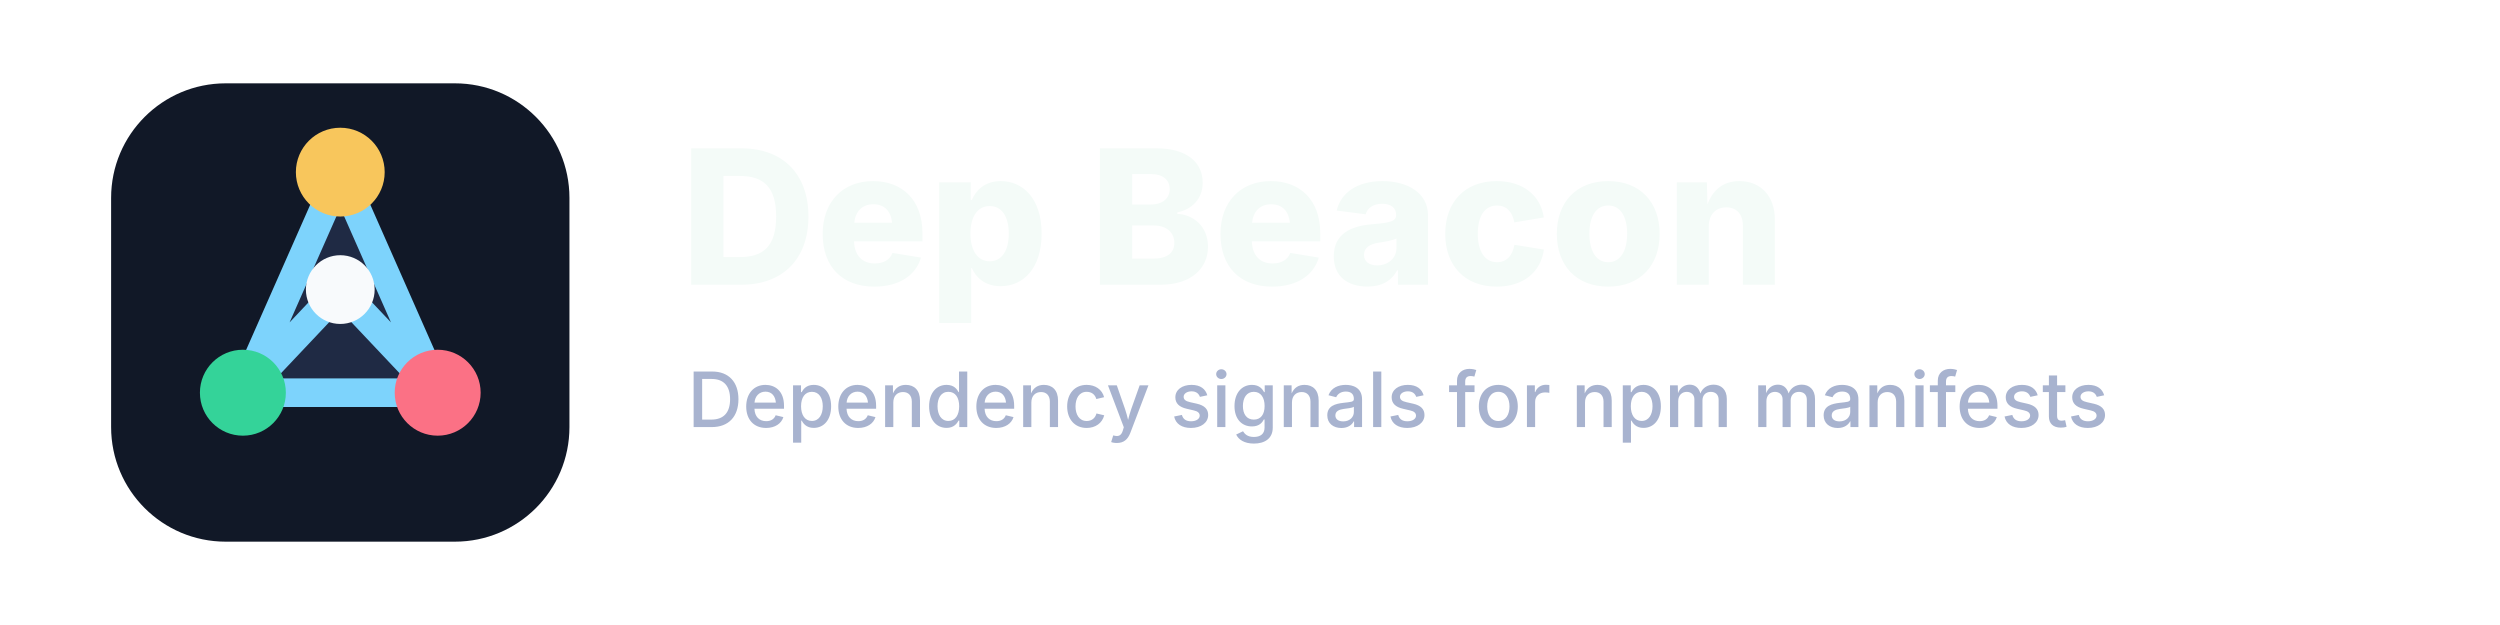
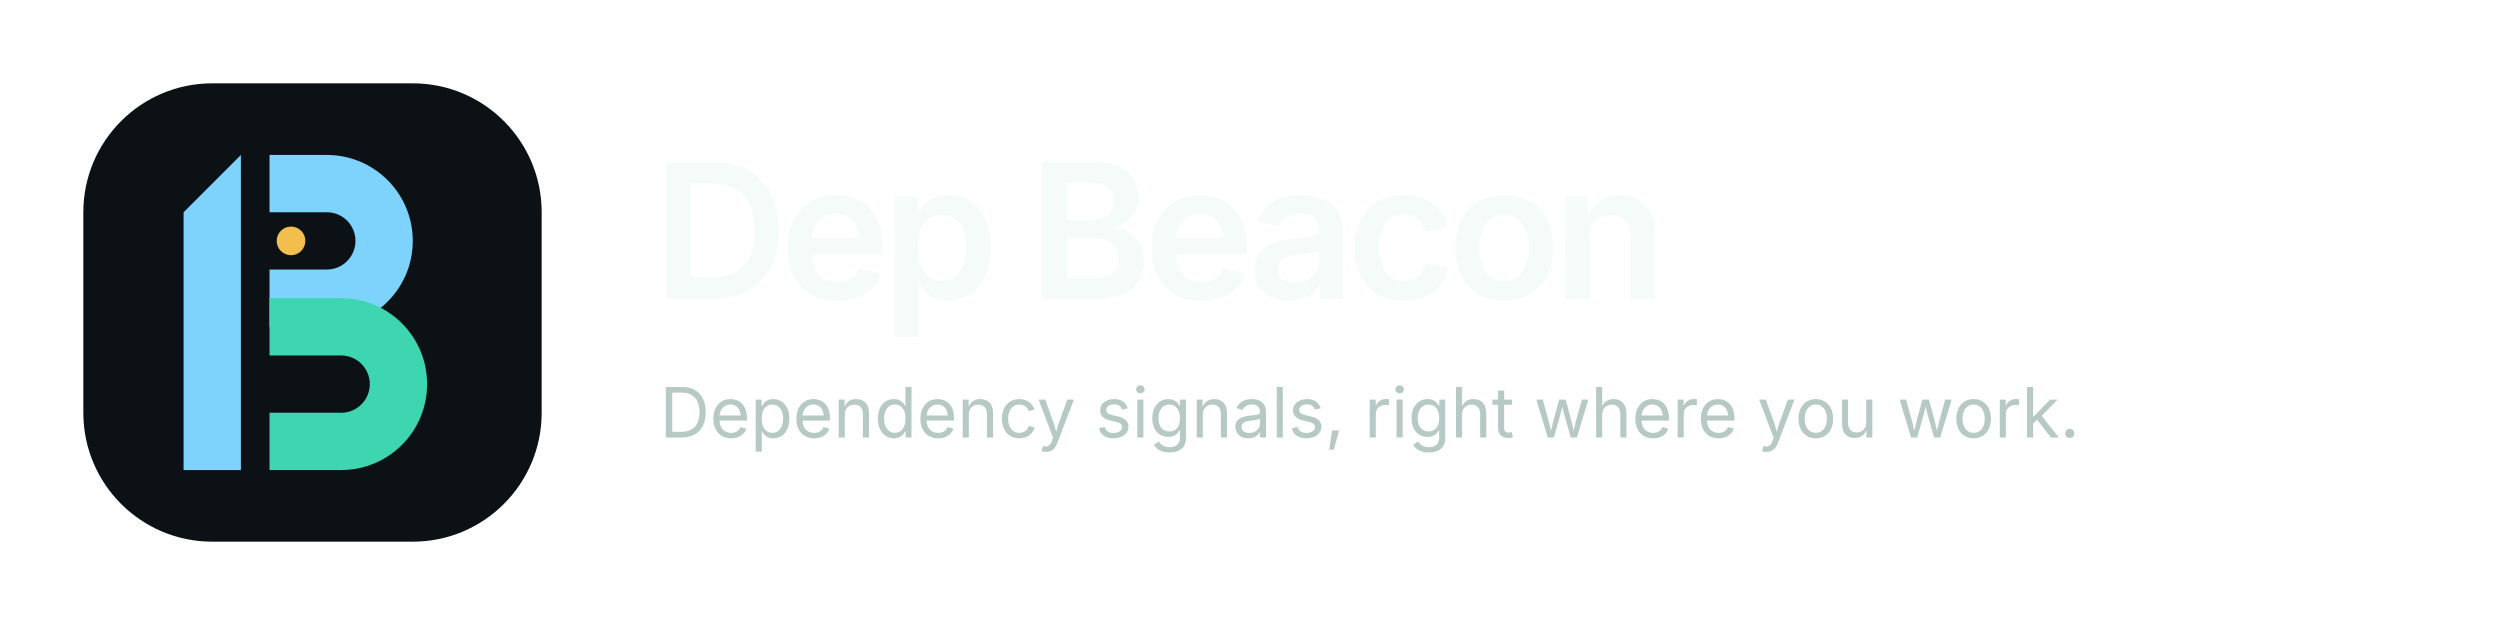
- <svg xmlns="http://www.w3.org/2000/svg" viewBox="0 0 720 180" role="img" aria-label="Dep Beacon logo">
-   <g transform="translate(32 24) scale(4.125)">
-     <rect width="32" height="32" rx="8" fill="#111827" />
-     <path d="M16 6.2 9.2 21.6h13.6L16 6.2Z" fill="#1f2a44" />
-     <path d="M16 6.2 9.2 21.6M16 6.2l6.8 15.4M9.2 21.6h13.6M16 14.4l-6.8 7.2M16 14.4l6.8 7.2" fill="none" stroke="#7dd3fc" stroke-linecap="round" stroke-linejoin="round" stroke-width="2" />
-     <circle cx="16" cy="6.2" r="3.1" fill="#f8c65c" />
-     <circle cx="16" cy="14.4" r="2.4" fill="#f8fafc" />
-     <circle cx="9.2" cy="21.6" r="3" fill="#34d399" />
-     <circle cx="22.8" cy="21.6" r="3" fill="#fb7185" />
+ <svg xmlns="http://www.w3.org/2000/svg" viewBox="0 0 720 180" role="img" aria-label="Dep Beacon">
+   <style>
+     @media (prefers-color-scheme: light) {
+       .brand-name { fill: #14232b; }
+       .tagline { fill: #394b54; }
+     }
+   </style>
+   <g transform="translate(24 24) scale(4.125)">
+     <rect width="32" height="32" rx="9" fill="#0b1115" />
+     <g data-beacon-symbol="true">
+       <path d="M7 9 11 5v22H7V9Z" fill="#7dd3fc" />
+       <path d="M13 5h4a6 6 0 0 1 0 12h-4v-4h4a2 2 0 0 0 0-4h-4V5Z" fill="#7dd3fc" />
+       <path d="M13 15h5a6 6 0 0 1 0 12h-5v-4h5a2 2 0 0 0 0-4h-5v-4Z" fill="#3dd6b0" />
+       <circle cx="14.5" cy="11" r="1" fill="#f2bf4e" />
+     </g>
  </g>
-   <text x="196" y="82" fill="#f4fbf8" font-family="Inter, system-ui, sans-serif" font-size="54" font-weight="800">Dep Beacon</text>
-   <text x="198" y="123" fill="#a8b3cf" font-family="Inter, system-ui, sans-serif" font-size="22" font-weight="500">Dependency signals for npm manifests</text>
+   <text class="brand-name" x="188" y="86" fill="#f4fbf8" font-family="Inter, system-ui, sans-serif" font-size="54" font-weight="600" letter-spacing="-2.5">Dep Beacon</text>
+   <text class="tagline" x="190" y="126" fill="#b7c9c5" font-family="Inter, system-ui, sans-serif" font-size="20">Dependency signals, right where you work.</text>
</svg>
